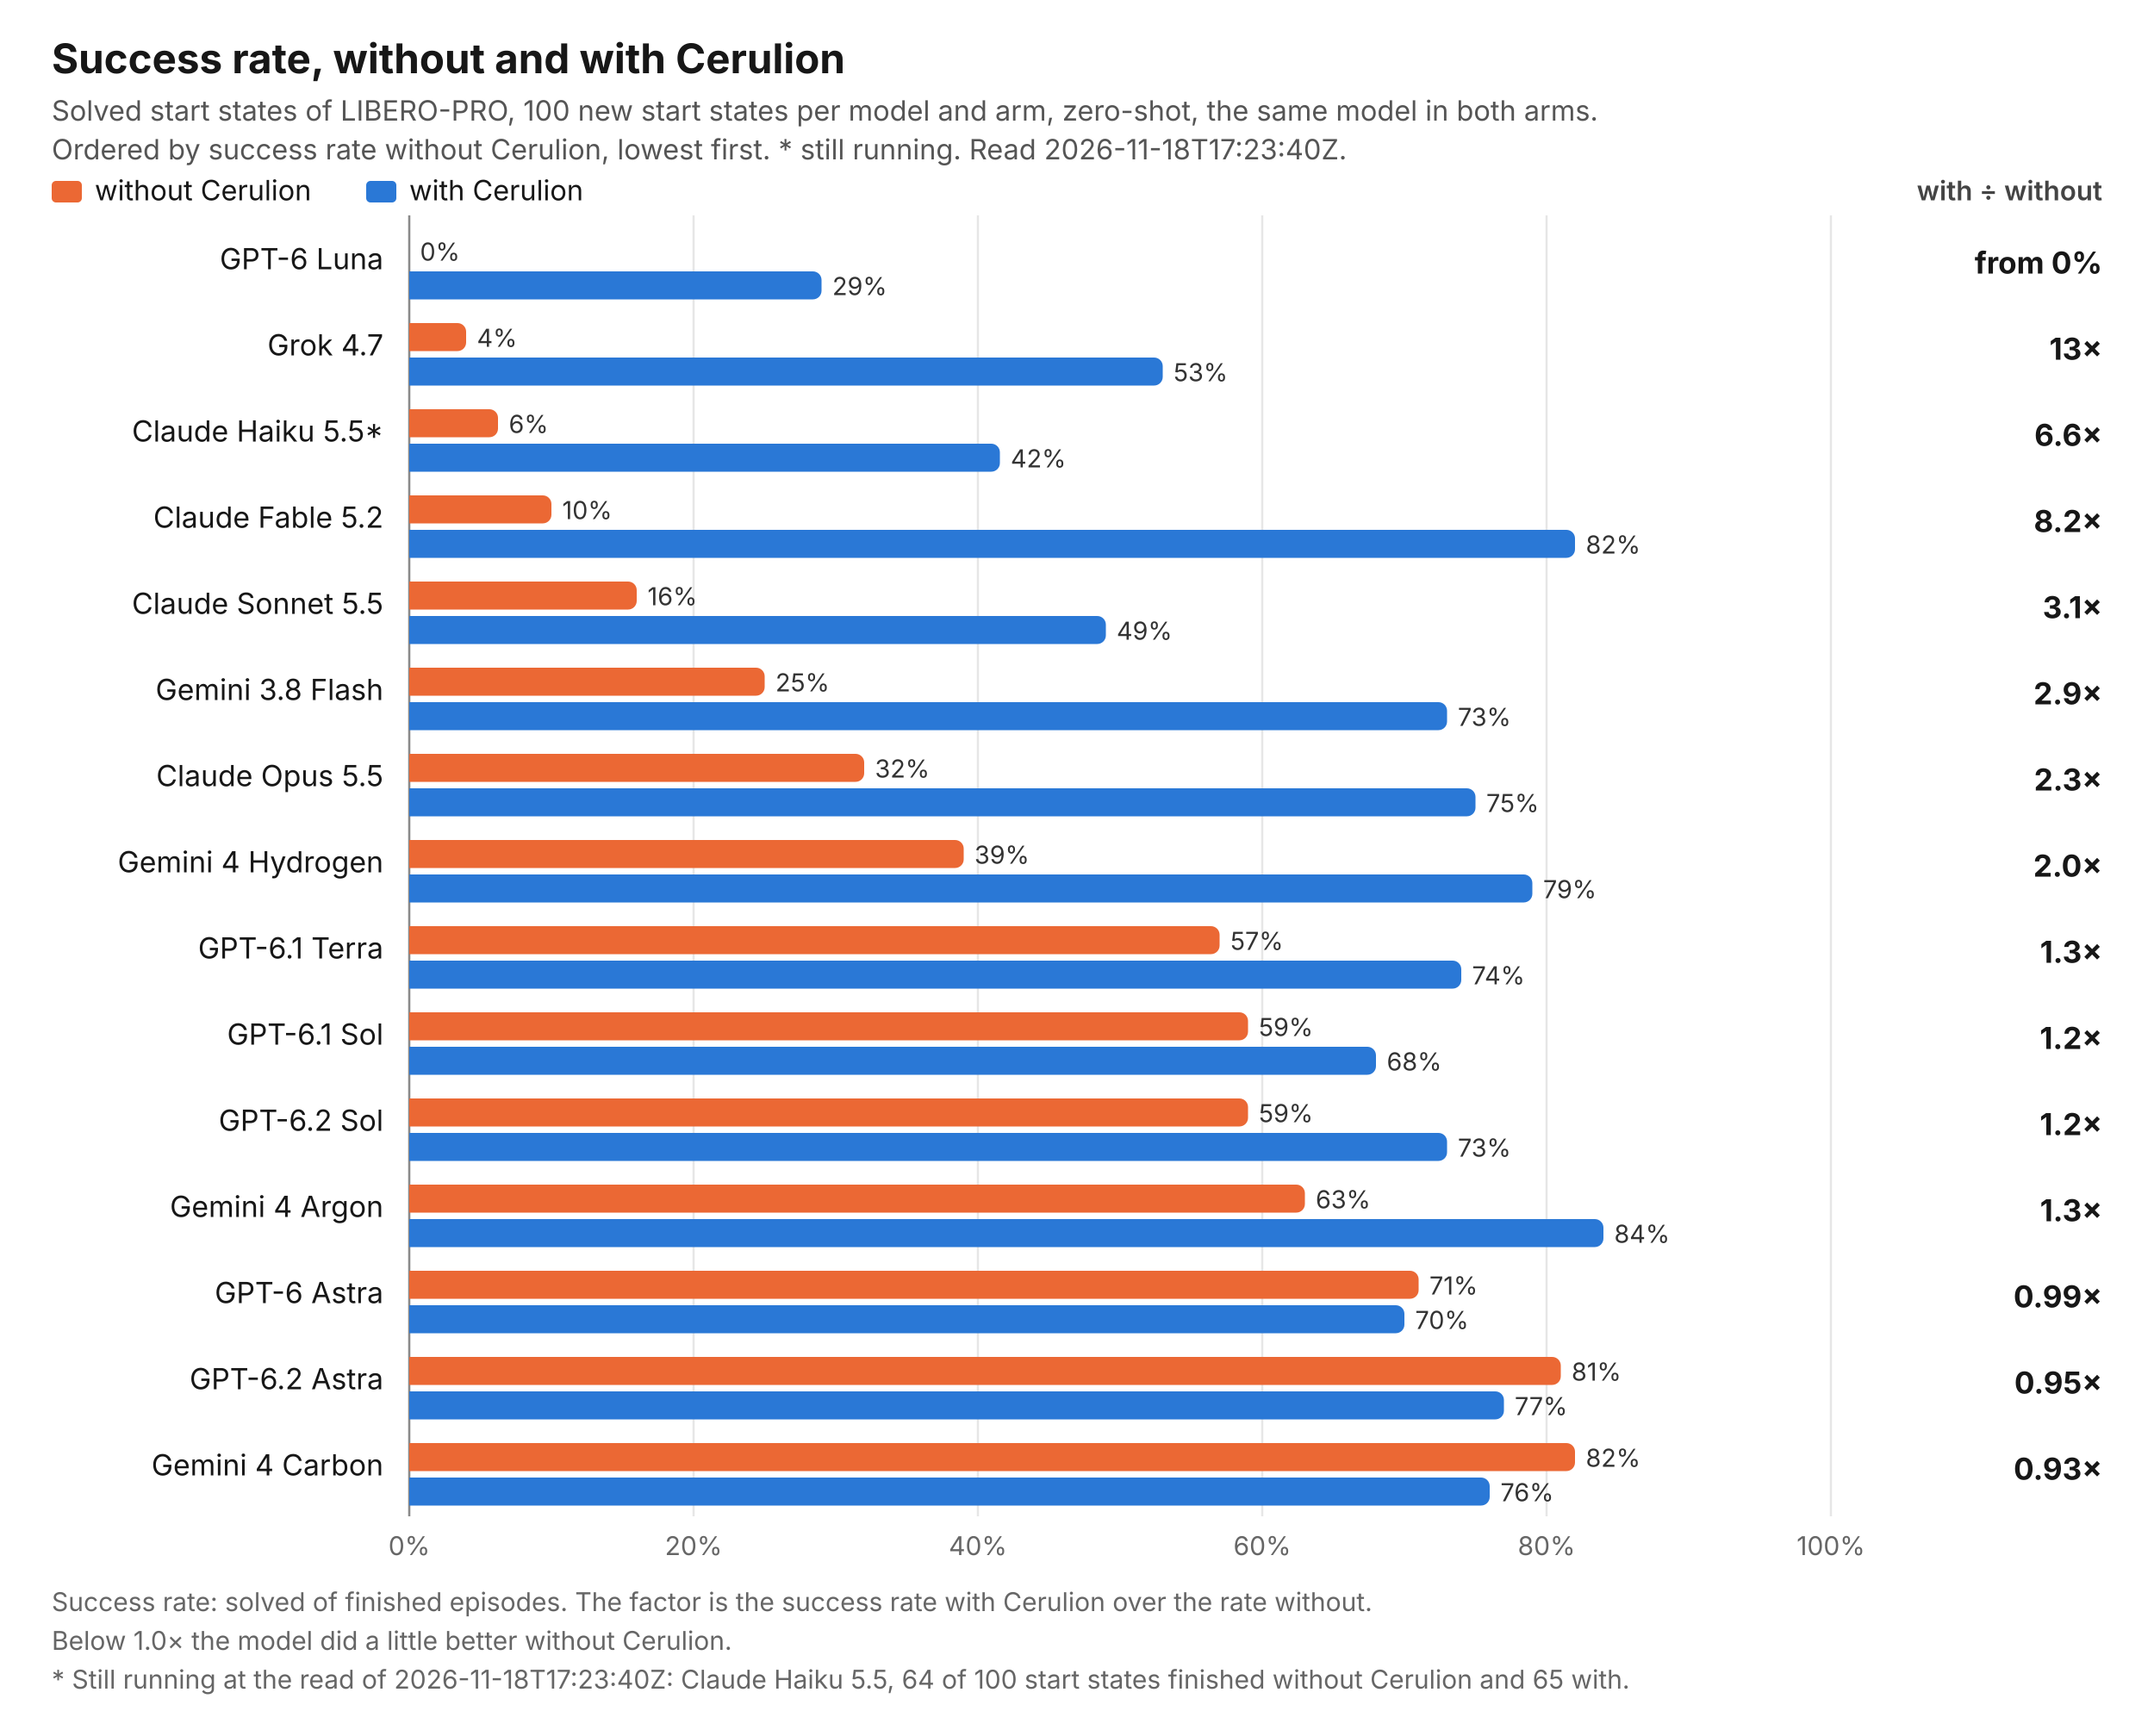
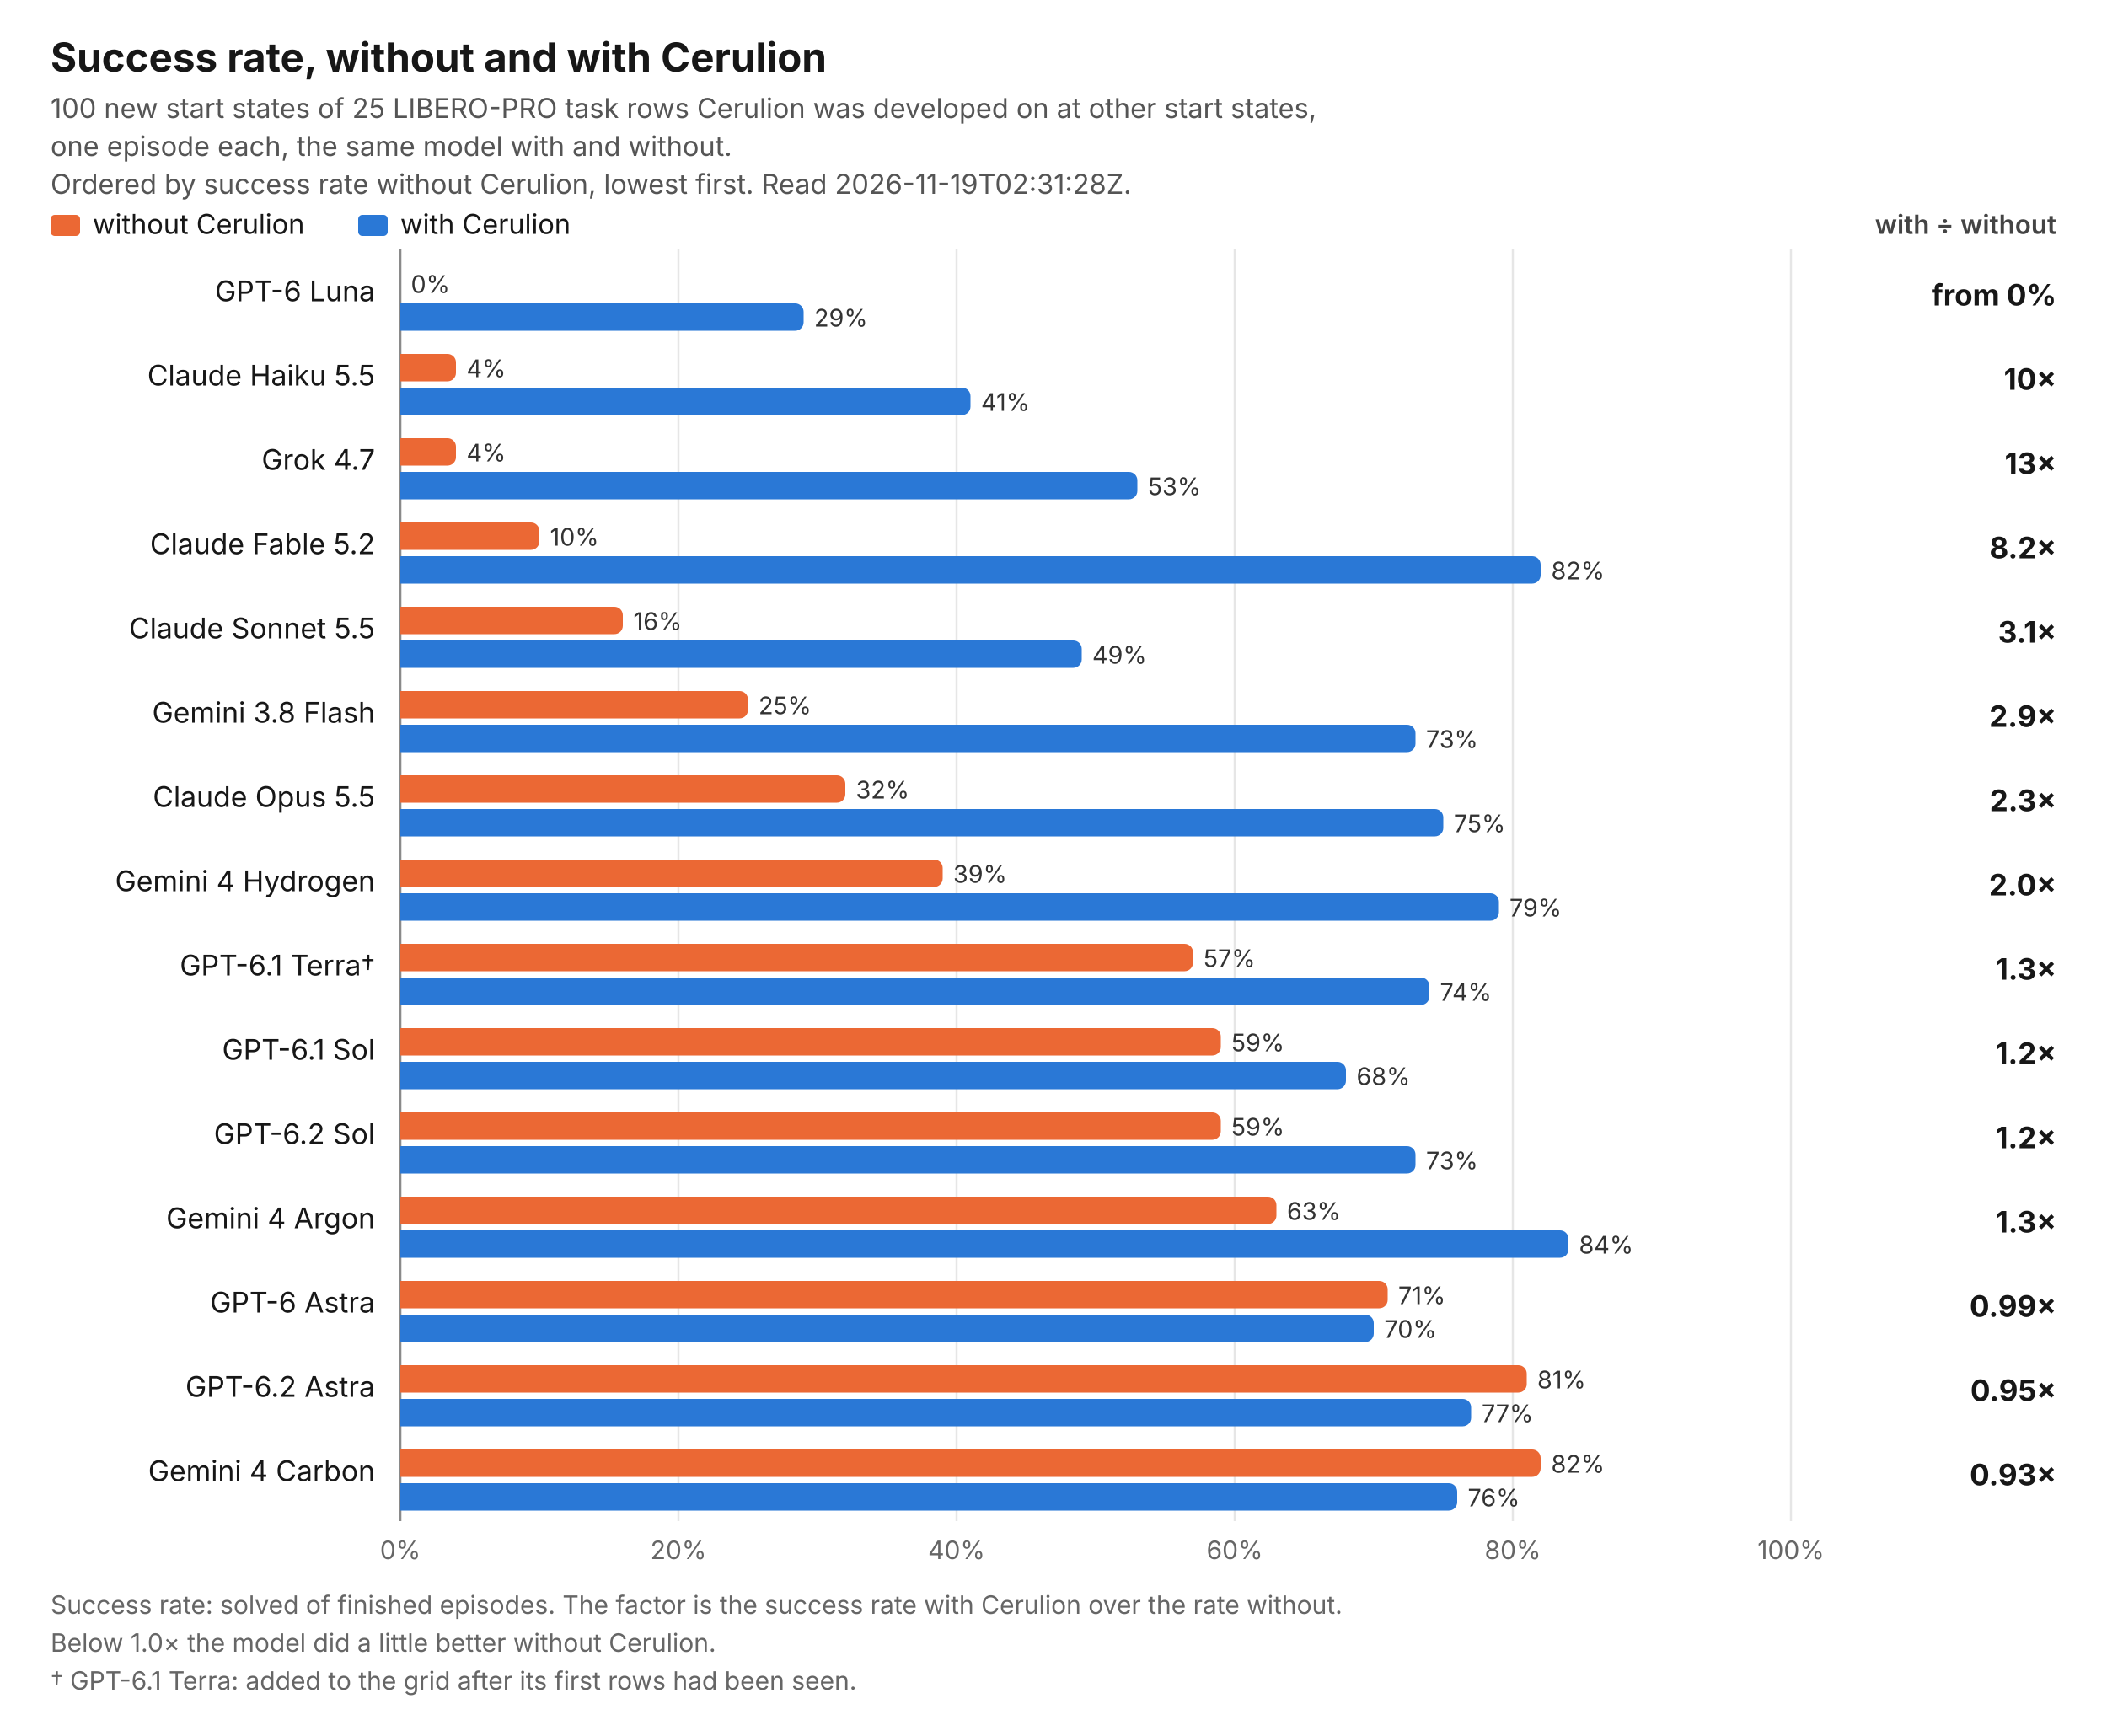
- <svg xmlns="http://www.w3.org/2000/svg" viewBox="0 0 1000 806" font-family="system-ui,-apple-system,Segoe UI,sans-serif" role="img" aria-label="Success rate, without and with Cerulion">
-   <rect width="1000" height="806" fill="#fff" />
+ <svg xmlns="http://www.w3.org/2000/svg" viewBox="0 0 1000 824" font-family="system-ui,-apple-system,Segoe UI,sans-serif" role="img" aria-label="Success rate, without and with Cerulion">
+   <rect width="1000" height="824" fill="#fff" />
  <text x="24" y="34" font-size="19" font-weight="650" fill="#171717">Success rate, without and with Cerulion</text>
-   <text x="24" y="56" font-size="13" fill="#555">Solved start states of LIBERO-PRO, 100 new start states per model and arm, zero-shot, the same model in both arms.</text>
-   <text x="24" y="74" font-size="13" fill="#555">Ordered by success rate without Cerulion, lowest first. * still running. Read 2026-11-18T17:23:40Z.</text>
-   <rect x="24" y="84" width="14" height="10" rx="2" fill="#eb6834" />
-   <text x="44" y="93" font-size="13" fill="#171717">without Cerulion</text>
-   <rect x="170" y="84" width="14" height="10" rx="2" fill="#2a78d6" />
-   <text x="190" y="93" font-size="13" fill="#171717">with Cerulion</text>
-   <text x="976" y="93" font-size="12.5" font-weight="600" fill="#444" text-anchor="end">with ÷ without</text>
-   <line x1="190.0" y1="100" x2="190.0" y2="704" stroke="#e6e6e6" stroke-width="1" />
-   <text x="190.0" y="722" font-size="12" fill="#666" text-anchor="middle">0%</text>
-   <line x1="322.0" y1="100" x2="322.0" y2="704" stroke="#e6e6e6" stroke-width="1" />
-   <text x="322.0" y="722" font-size="12" fill="#666" text-anchor="middle">20%</text>
-   <line x1="454.0" y1="100" x2="454.0" y2="704" stroke="#e6e6e6" stroke-width="1" />
-   <text x="454.0" y="722" font-size="12" fill="#666" text-anchor="middle">40%</text>
-   <line x1="586.0" y1="100" x2="586.0" y2="704" stroke="#e6e6e6" stroke-width="1" />
-   <text x="586.0" y="722" font-size="12" fill="#666" text-anchor="middle">60%</text>
-   <line x1="718.0" y1="100" x2="718.0" y2="704" stroke="#e6e6e6" stroke-width="1" />
-   <text x="718.0" y="722" font-size="12" fill="#666" text-anchor="middle">80%</text>
-   <line x1="850.0" y1="100" x2="850.0" y2="704" stroke="#e6e6e6" stroke-width="1" />
-   <text x="850.0" y="722" font-size="12" fill="#666" text-anchor="middle">100%</text>
-   <line x1="190.0" y1="100" x2="190.0" y2="704" stroke="#8a8a8a" stroke-width="1" />
-   <text x="178" y="125" font-size="13.5" fill="#171717" text-anchor="end">GPT-6 Luna</text>
-   <text x="195.0" y="121" font-size="11.5" fill="#333">0%</text>
-   <path d="M190.0,126 h187.4 a4,4 0 0 1 4,4 v5.0 a4,4 0 0 1 -4,4 h-187.4 z" fill="#2a78d6" />
-   <text x="386.4" y="137" font-size="11.5" fill="#333">29%</text>
-   <text x="976" y="127" font-size="14" font-weight="650" fill="#171717" text-anchor="end">from 0%</text>
-   <text x="178" y="165" font-size="13.5" fill="#171717" text-anchor="end">Grok 4.7</text>
-   <path d="M190.0,150 h22.4 a4,4 0 0 1 4,4 v5.0 a4,4 0 0 1 -4,4 h-22.4 z" fill="#eb6834" />
-   <text x="221.4" y="161" font-size="11.5" fill="#333">4%</text>
-   <path d="M190.0,166 h345.8 a4,4 0 0 1 4,4 v5.0 a4,4 0 0 1 -4,4 h-345.8 z" fill="#2a78d6" />
-   <text x="544.8" y="177" font-size="11.5" fill="#333">53%</text>
-   <text x="976" y="167" font-size="14" font-weight="650" fill="#171717" text-anchor="end">13×</text>
-   <text x="178" y="205" font-size="13.5" fill="#171717" text-anchor="end">Claude Haiku 5.5*</text>
-   <path d="M190.0,190 h37.2 a4,4 0 0 1 4,4 v5.0 a4,4 0 0 1 -4,4 h-37.2 z" fill="#eb6834" />
-   <text x="236.2" y="201" font-size="11.5" fill="#333">6%</text>
-   <path d="M190.0,206 h270.2 a4,4 0 0 1 4,4 v5.0 a4,4 0 0 1 -4,4 h-270.2 z" fill="#2a78d6" />
-   <text x="469.2" y="217" font-size="11.5" fill="#333">42%</text>
-   <text x="976" y="207" font-size="14" font-weight="650" fill="#171717" text-anchor="end">6.6×</text>
-   <text x="178" y="245" font-size="13.5" fill="#171717" text-anchor="end">Claude Fable 5.2</text>
-   <path d="M190.0,230 h62.0 a4,4 0 0 1 4,4 v5.0 a4,4 0 0 1 -4,4 h-62.0 z" fill="#eb6834" />
-   <text x="261.0" y="241" font-size="11.5" fill="#333">10%</text>
-   <path d="M190.0,246 h537.2 a4,4 0 0 1 4,4 v5.0 a4,4 0 0 1 -4,4 h-537.2 z" fill="#2a78d6" />
-   <text x="736.2" y="257" font-size="11.5" fill="#333">82%</text>
-   <text x="976" y="247" font-size="14" font-weight="650" fill="#171717" text-anchor="end">8.2×</text>
-   <text x="178" y="285" font-size="13.5" fill="#171717" text-anchor="end">Claude Sonnet 5.5</text>
-   <path d="M190.0,270 h101.6 a4,4 0 0 1 4,4 v5.0 a4,4 0 0 1 -4,4 h-101.6 z" fill="#eb6834" />
-   <text x="300.6" y="281" font-size="11.5" fill="#333">16%</text>
-   <path d="M190.0,286 h319.4 a4,4 0 0 1 4,4 v5.0 a4,4 0 0 1 -4,4 h-319.4 z" fill="#2a78d6" />
-   <text x="518.4" y="297" font-size="11.5" fill="#333">49%</text>
-   <text x="976" y="287" font-size="14" font-weight="650" fill="#171717" text-anchor="end">3.1×</text>
-   <text x="178" y="325" font-size="13.5" fill="#171717" text-anchor="end">Gemini 3.8 Flash</text>
-   <path d="M190.0,310 h161.0 a4,4 0 0 1 4,4 v5.0 a4,4 0 0 1 -4,4 h-161.0 z" fill="#eb6834" />
-   <text x="360.0" y="321" font-size="11.5" fill="#333">25%</text>
-   <path d="M190.0,326 h477.8 a4,4 0 0 1 4,4 v5.0 a4,4 0 0 1 -4,4 h-477.8 z" fill="#2a78d6" />
-   <text x="676.8" y="337" font-size="11.5" fill="#333">73%</text>
-   <text x="976" y="327" font-size="14" font-weight="650" fill="#171717" text-anchor="end">2.9×</text>
-   <text x="178" y="365" font-size="13.5" fill="#171717" text-anchor="end">Claude Opus 5.5</text>
-   <path d="M190.0,350 h207.2 a4,4 0 0 1 4,4 v5.0 a4,4 0 0 1 -4,4 h-207.2 z" fill="#eb6834" />
-   <text x="406.2" y="361" font-size="11.5" fill="#333">32%</text>
-   <path d="M190.0,366 h491.0 a4,4 0 0 1 4,4 v5.0 a4,4 0 0 1 -4,4 h-491.0 z" fill="#2a78d6" />
-   <text x="690.0" y="377" font-size="11.5" fill="#333">75%</text>
-   <text x="976" y="367" font-size="14" font-weight="650" fill="#171717" text-anchor="end">2.3×</text>
-   <text x="178" y="405" font-size="13.5" fill="#171717" text-anchor="end">Gemini 4 Hydrogen</text>
-   <path d="M190.0,390 h253.4 a4,4 0 0 1 4,4 v5.0 a4,4 0 0 1 -4,4 h-253.4 z" fill="#eb6834" />
-   <text x="452.4" y="401" font-size="11.5" fill="#333">39%</text>
-   <path d="M190.0,406 h517.4 a4,4 0 0 1 4,4 v5.0 a4,4 0 0 1 -4,4 h-517.4 z" fill="#2a78d6" />
-   <text x="716.4" y="417" font-size="11.5" fill="#333">79%</text>
-   <text x="976" y="407" font-size="14" font-weight="650" fill="#171717" text-anchor="end">2.0×</text>
-   <text x="178" y="445" font-size="13.5" fill="#171717" text-anchor="end">GPT-6.1 Terra</text>
-   <path d="M190.0,430 h372.2 a4,4 0 0 1 4,4 v5.0 a4,4 0 0 1 -4,4 h-372.2 z" fill="#eb6834" />
-   <text x="571.2" y="441" font-size="11.5" fill="#333">57%</text>
-   <path d="M190.0,446 h484.4 a4,4 0 0 1 4,4 v5.0 a4,4 0 0 1 -4,4 h-484.4 z" fill="#2a78d6" />
-   <text x="683.4" y="457" font-size="11.5" fill="#333">74%</text>
-   <text x="976" y="447" font-size="14" font-weight="650" fill="#171717" text-anchor="end">1.3×</text>
-   <text x="178" y="485" font-size="13.5" fill="#171717" text-anchor="end">GPT-6.1 Sol</text>
-   <path d="M190.0,470 h385.4 a4,4 0 0 1 4,4 v5.0 a4,4 0 0 1 -4,4 h-385.4 z" fill="#eb6834" />
-   <text x="584.4" y="481" font-size="11.5" fill="#333">59%</text>
-   <path d="M190.0,486 h444.8 a4,4 0 0 1 4,4 v5.0 a4,4 0 0 1 -4,4 h-444.8 z" fill="#2a78d6" />
-   <text x="643.8" y="497" font-size="11.5" fill="#333">68%</text>
-   <text x="976" y="487" font-size="14" font-weight="650" fill="#171717" text-anchor="end">1.2×</text>
-   <text x="178" y="525" font-size="13.5" fill="#171717" text-anchor="end">GPT-6.2 Sol</text>
-   <path d="M190.0,510 h385.4 a4,4 0 0 1 4,4 v5.0 a4,4 0 0 1 -4,4 h-385.4 z" fill="#eb6834" />
-   <text x="584.4" y="521" font-size="11.5" fill="#333">59%</text>
-   <path d="M190.0,526 h477.8 a4,4 0 0 1 4,4 v5.0 a4,4 0 0 1 -4,4 h-477.8 z" fill="#2a78d6" />
-   <text x="676.8" y="537" font-size="11.5" fill="#333">73%</text>
-   <text x="976" y="527" font-size="14" font-weight="650" fill="#171717" text-anchor="end">1.2×</text>
-   <text x="178" y="565" font-size="13.5" fill="#171717" text-anchor="end">Gemini 4 Argon</text>
-   <path d="M190.0,550 h411.8 a4,4 0 0 1 4,4 v5.0 a4,4 0 0 1 -4,4 h-411.8 z" fill="#eb6834" />
-   <text x="610.8" y="561" font-size="11.5" fill="#333">63%</text>
-   <path d="M190.0,566 h550.4 a4,4 0 0 1 4,4 v5.0 a4,4 0 0 1 -4,4 h-550.4 z" fill="#2a78d6" />
-   <text x="749.4" y="577" font-size="11.5" fill="#333">84%</text>
-   <text x="976" y="567" font-size="14" font-weight="650" fill="#171717" text-anchor="end">1.3×</text>
-   <text x="178" y="605" font-size="13.5" fill="#171717" text-anchor="end">GPT-6 Astra</text>
-   <path d="M190.0,590 h464.6 a4,4 0 0 1 4,4 v5.0 a4,4 0 0 1 -4,4 h-464.6 z" fill="#eb6834" />
-   <text x="663.6" y="601" font-size="11.5" fill="#333">71%</text>
-   <path d="M190.0,606 h458.0 a4,4 0 0 1 4,4 v5.0 a4,4 0 0 1 -4,4 h-458.0 z" fill="#2a78d6" />
-   <text x="657.0" y="617" font-size="11.5" fill="#333">70%</text>
-   <text x="976" y="607" font-size="14" font-weight="650" fill="#171717" text-anchor="end">0.99×</text>
-   <text x="178" y="645" font-size="13.5" fill="#171717" text-anchor="end">GPT-6.2 Astra</text>
-   <path d="M190.0,630 h530.6 a4,4 0 0 1 4,4 v5.0 a4,4 0 0 1 -4,4 h-530.6 z" fill="#eb6834" />
-   <text x="729.6" y="641" font-size="11.5" fill="#333">81%</text>
-   <path d="M190.0,646 h504.2 a4,4 0 0 1 4,4 v5.0 a4,4 0 0 1 -4,4 h-504.2 z" fill="#2a78d6" />
-   <text x="703.2" y="657" font-size="11.5" fill="#333">77%</text>
-   <text x="976" y="647" font-size="14" font-weight="650" fill="#171717" text-anchor="end">0.95×</text>
-   <text x="178" y="685" font-size="13.5" fill="#171717" text-anchor="end">Gemini 4 Carbon</text>
-   <path d="M190.0,670 h537.2 a4,4 0 0 1 4,4 v5.0 a4,4 0 0 1 -4,4 h-537.2 z" fill="#eb6834" />
-   <text x="736.2" y="681" font-size="11.5" fill="#333">82%</text>
-   <path d="M190.0,686 h497.6 a4,4 0 0 1 4,4 v5.0 a4,4 0 0 1 -4,4 h-497.6 z" fill="#2a78d6" />
-   <text x="696.6" y="697" font-size="11.5" fill="#333">76%</text>
-   <text x="976" y="687" font-size="14" font-weight="650" fill="#171717" text-anchor="end">0.93×</text>
-   <text x="24" y="748" font-size="12" fill="#666">Success rate: solved of finished episodes. The factor is the success rate with Cerulion over the rate without.</text>
-   <text x="24" y="766" font-size="12" fill="#666">Below 1.0× the model did a little better without Cerulion.</text>
-   <text x="24" y="784" font-size="12" fill="#666">* Still running at the read of 2026-11-18T17:23:40Z: Claude Haiku 5.5, 64 of 100 start states finished without Cerulion and 65 with.</text>
+   <text x="24" y="56" font-size="13" fill="#555">100 new start states of 25 LIBERO-PRO task rows Cerulion was developed on at other start states,</text>
+   <text x="24" y="74" font-size="13" fill="#555">one episode each, the same model with and without.</text>
+   <text x="24" y="92" font-size="13" fill="#555">Ordered by success rate without Cerulion, lowest first. Read 2026-11-19T02:31:28Z.</text>
+   <rect x="24" y="102" width="14" height="10" rx="2" fill="#eb6834" />
+   <text x="44" y="111" font-size="13" fill="#171717">without Cerulion</text>
+   <rect x="170" y="102" width="14" height="10" rx="2" fill="#2a78d6" />
+   <text x="190" y="111" font-size="13" fill="#171717">with Cerulion</text>
+   <text x="976" y="111" font-size="12.5" font-weight="600" fill="#444" text-anchor="end">with ÷ without</text>
+   <line x1="190.0" y1="118" x2="190.0" y2="722" stroke="#e6e6e6" stroke-width="1" />
+   <text x="190.0" y="740" font-size="12" fill="#666" text-anchor="middle">0%</text>
+   <line x1="322.0" y1="118" x2="322.0" y2="722" stroke="#e6e6e6" stroke-width="1" />
+   <text x="322.0" y="740" font-size="12" fill="#666" text-anchor="middle">20%</text>
+   <line x1="454.0" y1="118" x2="454.0" y2="722" stroke="#e6e6e6" stroke-width="1" />
+   <text x="454.0" y="740" font-size="12" fill="#666" text-anchor="middle">40%</text>
+   <line x1="586.0" y1="118" x2="586.0" y2="722" stroke="#e6e6e6" stroke-width="1" />
+   <text x="586.0" y="740" font-size="12" fill="#666" text-anchor="middle">60%</text>
+   <line x1="718.0" y1="118" x2="718.0" y2="722" stroke="#e6e6e6" stroke-width="1" />
+   <text x="718.0" y="740" font-size="12" fill="#666" text-anchor="middle">80%</text>
+   <line x1="850.0" y1="118" x2="850.0" y2="722" stroke="#e6e6e6" stroke-width="1" />
+   <text x="850.0" y="740" font-size="12" fill="#666" text-anchor="middle">100%</text>
+   <line x1="190.0" y1="118" x2="190.0" y2="722" stroke="#8a8a8a" stroke-width="1" />
+   <text x="178" y="143" font-size="13.5" fill="#171717" text-anchor="end">GPT-6 Luna</text>
+   <text x="195.0" y="139" font-size="11.5" fill="#333">0%</text>
+   <path d="M190.0,144 h187.4 a4,4 0 0 1 4,4 v5.0 a4,4 0 0 1 -4,4 h-187.4 z" fill="#2a78d6" />
+   <text x="386.4" y="155" font-size="11.5" fill="#333">29%</text>
+   <text x="976" y="145" font-size="14" font-weight="650" fill="#171717" text-anchor="end">from 0%</text>
+   <text x="178" y="183" font-size="13.5" fill="#171717" text-anchor="end">Claude Haiku 5.5</text>
+   <path d="M190.0,168 h22.4 a4,4 0 0 1 4,4 v5.0 a4,4 0 0 1 -4,4 h-22.4 z" fill="#eb6834" />
+   <text x="221.4" y="179" font-size="11.5" fill="#333">4%</text>
+   <path d="M190.0,184 h266.6 a4,4 0 0 1 4,4 v5.0 a4,4 0 0 1 -4,4 h-266.6 z" fill="#2a78d6" />
+   <text x="465.6" y="195" font-size="11.5" fill="#333">41%</text>
+   <text x="976" y="185" font-size="14" font-weight="650" fill="#171717" text-anchor="end">10×</text>
+   <text x="178" y="223" font-size="13.5" fill="#171717" text-anchor="end">Grok 4.7</text>
+   <path d="M190.0,208 h22.4 a4,4 0 0 1 4,4 v5.0 a4,4 0 0 1 -4,4 h-22.4 z" fill="#eb6834" />
+   <text x="221.4" y="219" font-size="11.5" fill="#333">4%</text>
+   <path d="M190.0,224 h345.8 a4,4 0 0 1 4,4 v5.0 a4,4 0 0 1 -4,4 h-345.8 z" fill="#2a78d6" />
+   <text x="544.8" y="235" font-size="11.5" fill="#333">53%</text>
+   <text x="976" y="225" font-size="14" font-weight="650" fill="#171717" text-anchor="end">13×</text>
+   <text x="178" y="263" font-size="13.5" fill="#171717" text-anchor="end">Claude Fable 5.2</text>
+   <path d="M190.0,248 h62.0 a4,4 0 0 1 4,4 v5.0 a4,4 0 0 1 -4,4 h-62.0 z" fill="#eb6834" />
+   <text x="261.0" y="259" font-size="11.5" fill="#333">10%</text>
+   <path d="M190.0,264 h537.2 a4,4 0 0 1 4,4 v5.0 a4,4 0 0 1 -4,4 h-537.2 z" fill="#2a78d6" />
+   <text x="736.2" y="275" font-size="11.5" fill="#333">82%</text>
+   <text x="976" y="265" font-size="14" font-weight="650" fill="#171717" text-anchor="end">8.2×</text>
+   <text x="178" y="303" font-size="13.5" fill="#171717" text-anchor="end">Claude Sonnet 5.5</text>
+   <path d="M190.0,288 h101.6 a4,4 0 0 1 4,4 v5.0 a4,4 0 0 1 -4,4 h-101.6 z" fill="#eb6834" />
+   <text x="300.6" y="299" font-size="11.5" fill="#333">16%</text>
+   <path d="M190.0,304 h319.4 a4,4 0 0 1 4,4 v5.0 a4,4 0 0 1 -4,4 h-319.4 z" fill="#2a78d6" />
+   <text x="518.4" y="315" font-size="11.5" fill="#333">49%</text>
+   <text x="976" y="305" font-size="14" font-weight="650" fill="#171717" text-anchor="end">3.1×</text>
+   <text x="178" y="343" font-size="13.5" fill="#171717" text-anchor="end">Gemini 3.8 Flash</text>
+   <path d="M190.0,328 h161.0 a4,4 0 0 1 4,4 v5.0 a4,4 0 0 1 -4,4 h-161.0 z" fill="#eb6834" />
+   <text x="360.0" y="339" font-size="11.5" fill="#333">25%</text>
+   <path d="M190.0,344 h477.8 a4,4 0 0 1 4,4 v5.0 a4,4 0 0 1 -4,4 h-477.8 z" fill="#2a78d6" />
+   <text x="676.8" y="355" font-size="11.5" fill="#333">73%</text>
+   <text x="976" y="345" font-size="14" font-weight="650" fill="#171717" text-anchor="end">2.9×</text>
+   <text x="178" y="383" font-size="13.5" fill="#171717" text-anchor="end">Claude Opus 5.5</text>
+   <path d="M190.0,368 h207.2 a4,4 0 0 1 4,4 v5.0 a4,4 0 0 1 -4,4 h-207.2 z" fill="#eb6834" />
+   <text x="406.2" y="379" font-size="11.5" fill="#333">32%</text>
+   <path d="M190.0,384 h491.0 a4,4 0 0 1 4,4 v5.0 a4,4 0 0 1 -4,4 h-491.0 z" fill="#2a78d6" />
+   <text x="690.0" y="395" font-size="11.5" fill="#333">75%</text>
+   <text x="976" y="385" font-size="14" font-weight="650" fill="#171717" text-anchor="end">2.3×</text>
+   <text x="178" y="423" font-size="13.5" fill="#171717" text-anchor="end">Gemini 4 Hydrogen</text>
+   <path d="M190.0,408 h253.4 a4,4 0 0 1 4,4 v5.0 a4,4 0 0 1 -4,4 h-253.4 z" fill="#eb6834" />
+   <text x="452.4" y="419" font-size="11.5" fill="#333">39%</text>
+   <path d="M190.0,424 h517.4 a4,4 0 0 1 4,4 v5.0 a4,4 0 0 1 -4,4 h-517.4 z" fill="#2a78d6" />
+   <text x="716.4" y="435" font-size="11.5" fill="#333">79%</text>
+   <text x="976" y="425" font-size="14" font-weight="650" fill="#171717" text-anchor="end">2.0×</text>
+   <text x="178" y="463" font-size="13.5" fill="#171717" text-anchor="end">GPT-6.1 Terra†</text>
+   <path d="M190.0,448 h372.2 a4,4 0 0 1 4,4 v5.0 a4,4 0 0 1 -4,4 h-372.2 z" fill="#eb6834" />
+   <text x="571.2" y="459" font-size="11.5" fill="#333">57%</text>
+   <path d="M190.0,464 h484.4 a4,4 0 0 1 4,4 v5.0 a4,4 0 0 1 -4,4 h-484.4 z" fill="#2a78d6" />
+   <text x="683.4" y="475" font-size="11.5" fill="#333">74%</text>
+   <text x="976" y="465" font-size="14" font-weight="650" fill="#171717" text-anchor="end">1.3×</text>
+   <text x="178" y="503" font-size="13.5" fill="#171717" text-anchor="end">GPT-6.1 Sol</text>
+   <path d="M190.0,488 h385.4 a4,4 0 0 1 4,4 v5.0 a4,4 0 0 1 -4,4 h-385.4 z" fill="#eb6834" />
+   <text x="584.4" y="499" font-size="11.5" fill="#333">59%</text>
+   <path d="M190.0,504 h444.8 a4,4 0 0 1 4,4 v5.0 a4,4 0 0 1 -4,4 h-444.8 z" fill="#2a78d6" />
+   <text x="643.8" y="515" font-size="11.5" fill="#333">68%</text>
+   <text x="976" y="505" font-size="14" font-weight="650" fill="#171717" text-anchor="end">1.2×</text>
+   <text x="178" y="543" font-size="13.5" fill="#171717" text-anchor="end">GPT-6.2 Sol</text>
+   <path d="M190.0,528 h385.4 a4,4 0 0 1 4,4 v5.0 a4,4 0 0 1 -4,4 h-385.4 z" fill="#eb6834" />
+   <text x="584.4" y="539" font-size="11.5" fill="#333">59%</text>
+   <path d="M190.0,544 h477.8 a4,4 0 0 1 4,4 v5.0 a4,4 0 0 1 -4,4 h-477.8 z" fill="#2a78d6" />
+   <text x="676.8" y="555" font-size="11.5" fill="#333">73%</text>
+   <text x="976" y="545" font-size="14" font-weight="650" fill="#171717" text-anchor="end">1.2×</text>
+   <text x="178" y="583" font-size="13.5" fill="#171717" text-anchor="end">Gemini 4 Argon</text>
+   <path d="M190.0,568 h411.8 a4,4 0 0 1 4,4 v5.0 a4,4 0 0 1 -4,4 h-411.8 z" fill="#eb6834" />
+   <text x="610.8" y="579" font-size="11.5" fill="#333">63%</text>
+   <path d="M190.0,584 h550.4 a4,4 0 0 1 4,4 v5.0 a4,4 0 0 1 -4,4 h-550.4 z" fill="#2a78d6" />
+   <text x="749.4" y="595" font-size="11.5" fill="#333">84%</text>
+   <text x="976" y="585" font-size="14" font-weight="650" fill="#171717" text-anchor="end">1.3×</text>
+   <text x="178" y="623" font-size="13.5" fill="#171717" text-anchor="end">GPT-6 Astra</text>
+   <path d="M190.0,608 h464.6 a4,4 0 0 1 4,4 v5.0 a4,4 0 0 1 -4,4 h-464.6 z" fill="#eb6834" />
+   <text x="663.6" y="619" font-size="11.5" fill="#333">71%</text>
+   <path d="M190.0,624 h458.0 a4,4 0 0 1 4,4 v5.0 a4,4 0 0 1 -4,4 h-458.0 z" fill="#2a78d6" />
+   <text x="657.0" y="635" font-size="11.5" fill="#333">70%</text>
+   <text x="976" y="625" font-size="14" font-weight="650" fill="#171717" text-anchor="end">0.99×</text>
+   <text x="178" y="663" font-size="13.5" fill="#171717" text-anchor="end">GPT-6.2 Astra</text>
+   <path d="M190.0,648 h530.6 a4,4 0 0 1 4,4 v5.0 a4,4 0 0 1 -4,4 h-530.6 z" fill="#eb6834" />
+   <text x="729.6" y="659" font-size="11.5" fill="#333">81%</text>
+   <path d="M190.0,664 h504.2 a4,4 0 0 1 4,4 v5.0 a4,4 0 0 1 -4,4 h-504.2 z" fill="#2a78d6" />
+   <text x="703.2" y="675" font-size="11.5" fill="#333">77%</text>
+   <text x="976" y="665" font-size="14" font-weight="650" fill="#171717" text-anchor="end">0.95×</text>
+   <text x="178" y="703" font-size="13.5" fill="#171717" text-anchor="end">Gemini 4 Carbon</text>
+   <path d="M190.0,688 h537.2 a4,4 0 0 1 4,4 v5.0 a4,4 0 0 1 -4,4 h-537.2 z" fill="#eb6834" />
+   <text x="736.2" y="699" font-size="11.5" fill="#333">82%</text>
+   <path d="M190.0,704 h497.6 a4,4 0 0 1 4,4 v5.0 a4,4 0 0 1 -4,4 h-497.6 z" fill="#2a78d6" />
+   <text x="696.6" y="715" font-size="11.5" fill="#333">76%</text>
+   <text x="976" y="705" font-size="14" font-weight="650" fill="#171717" text-anchor="end">0.93×</text>
+   <text x="24" y="766" font-size="12" fill="#666">Success rate: solved of finished episodes. The factor is the success rate with Cerulion over the rate without.</text>
+   <text x="24" y="784" font-size="12" fill="#666">Below 1.0× the model did a little better without Cerulion.</text>
+   <text x="24" y="802" font-size="12" fill="#666">† GPT-6.1 Terra: added to the grid after its first rows had been seen.</text>
</svg>
